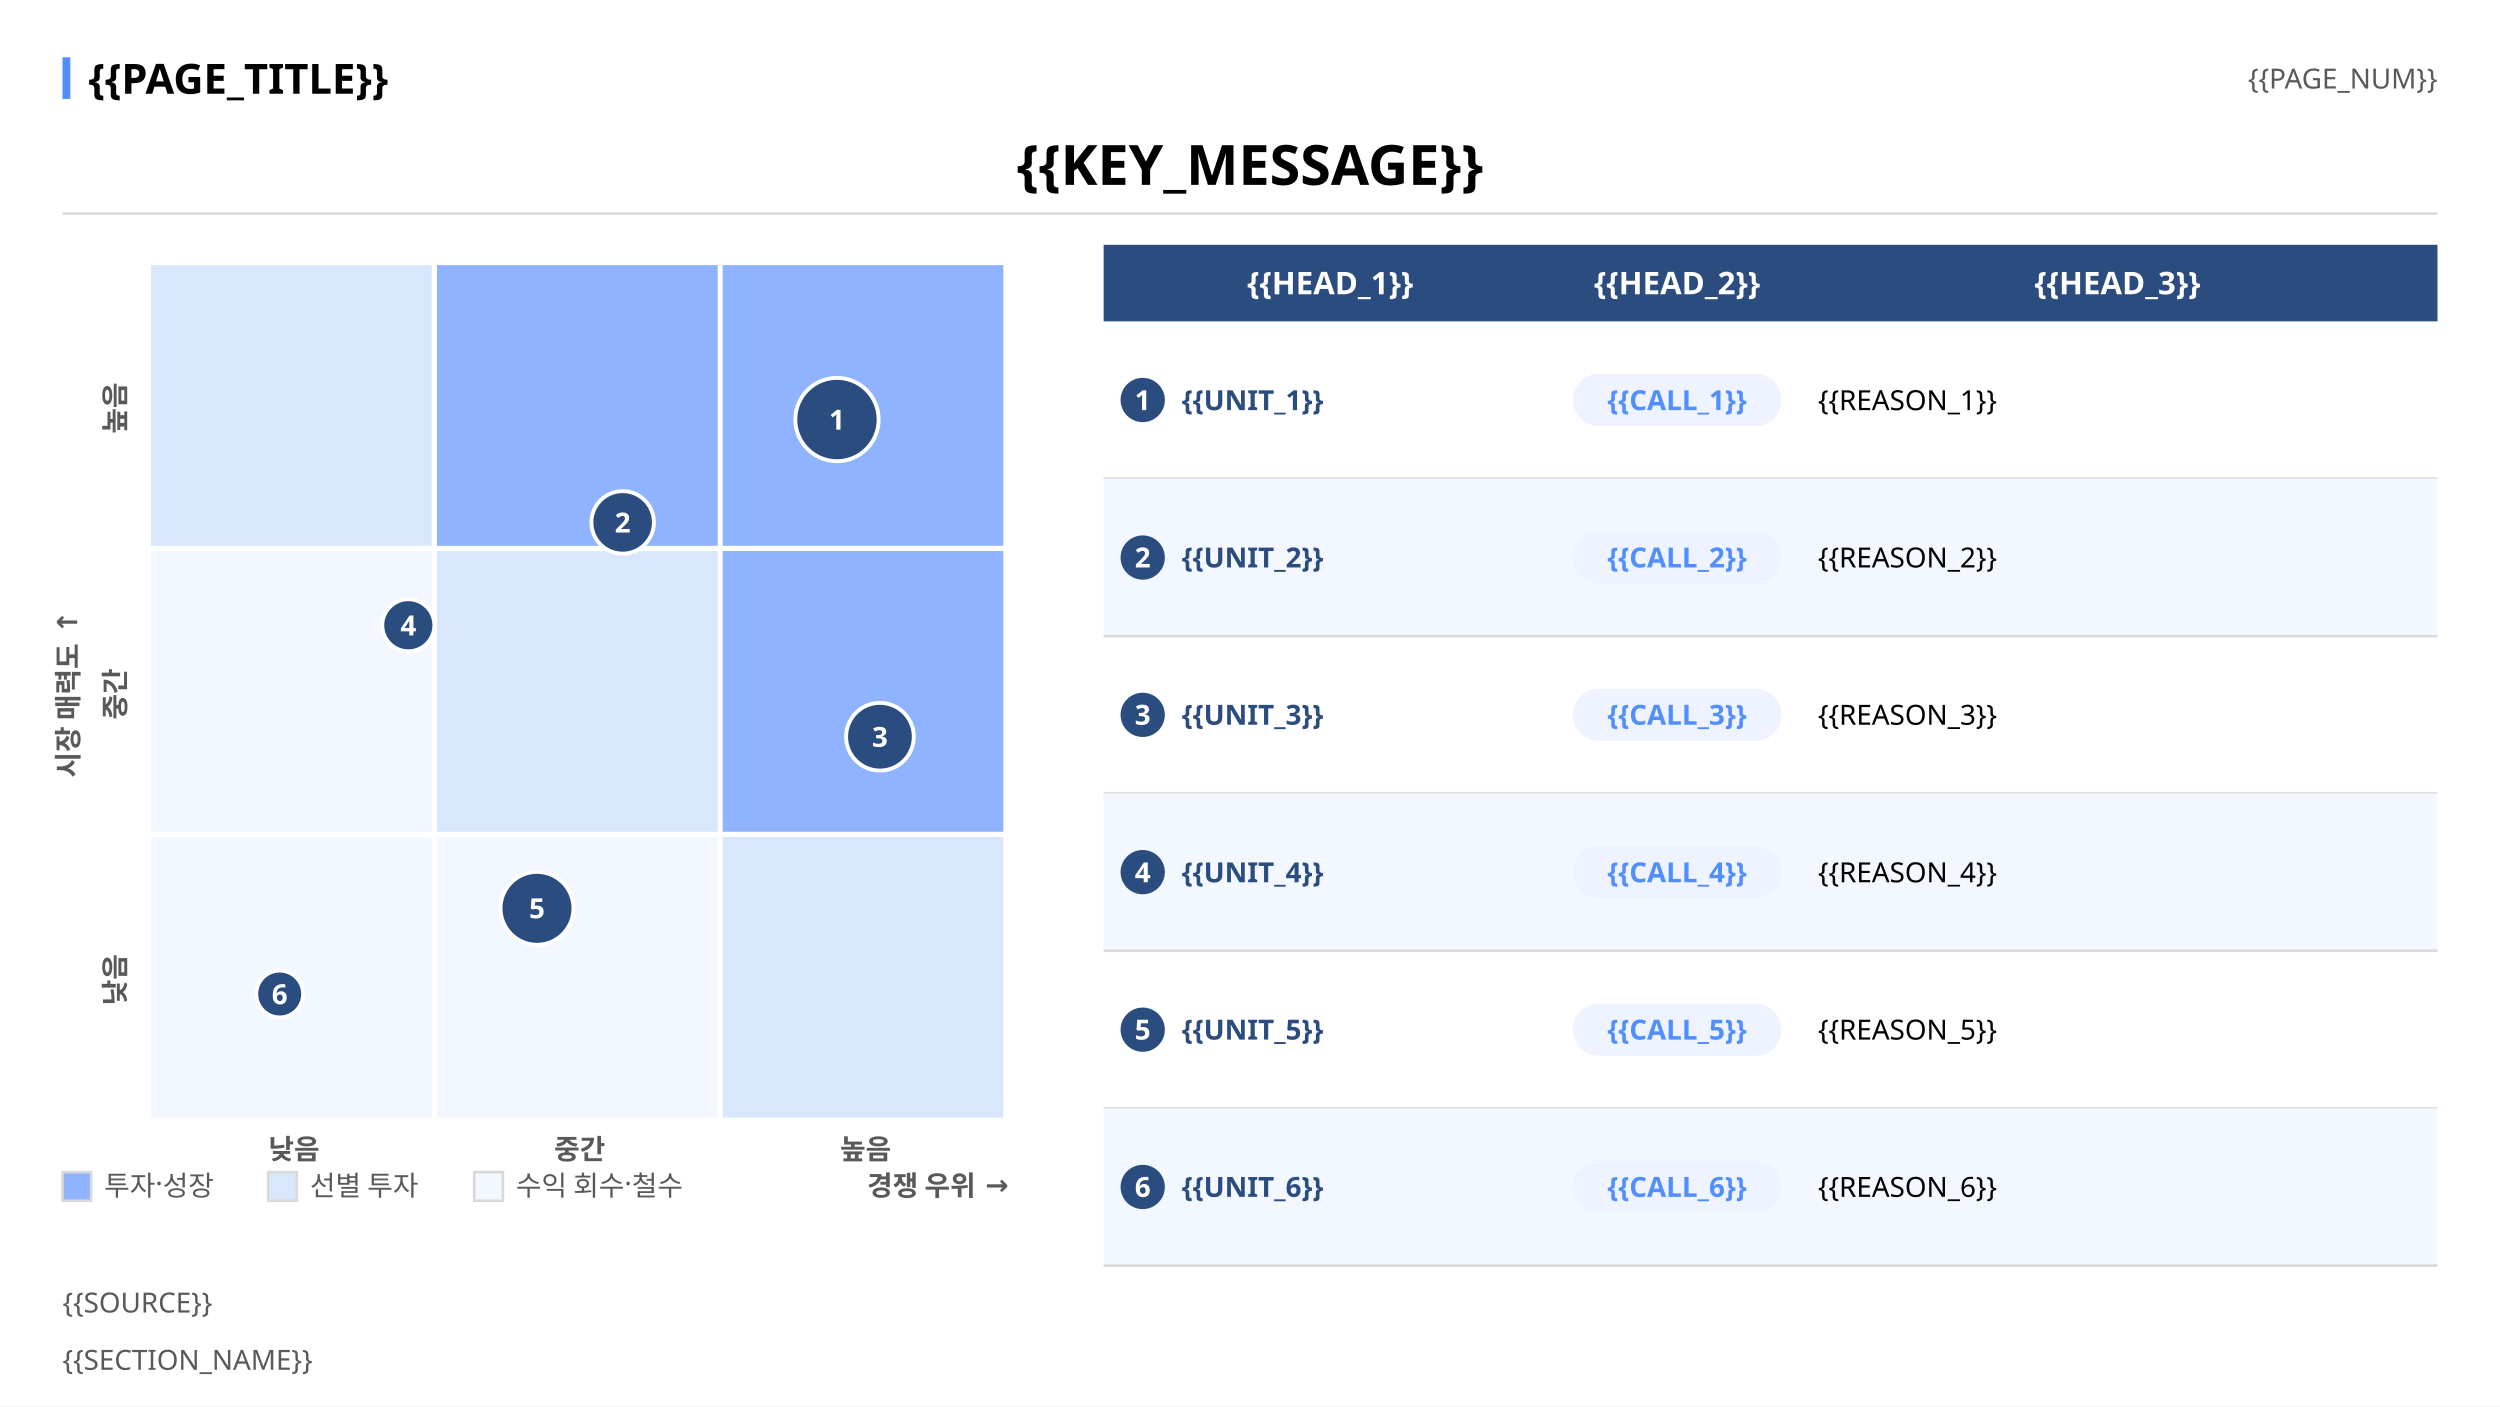
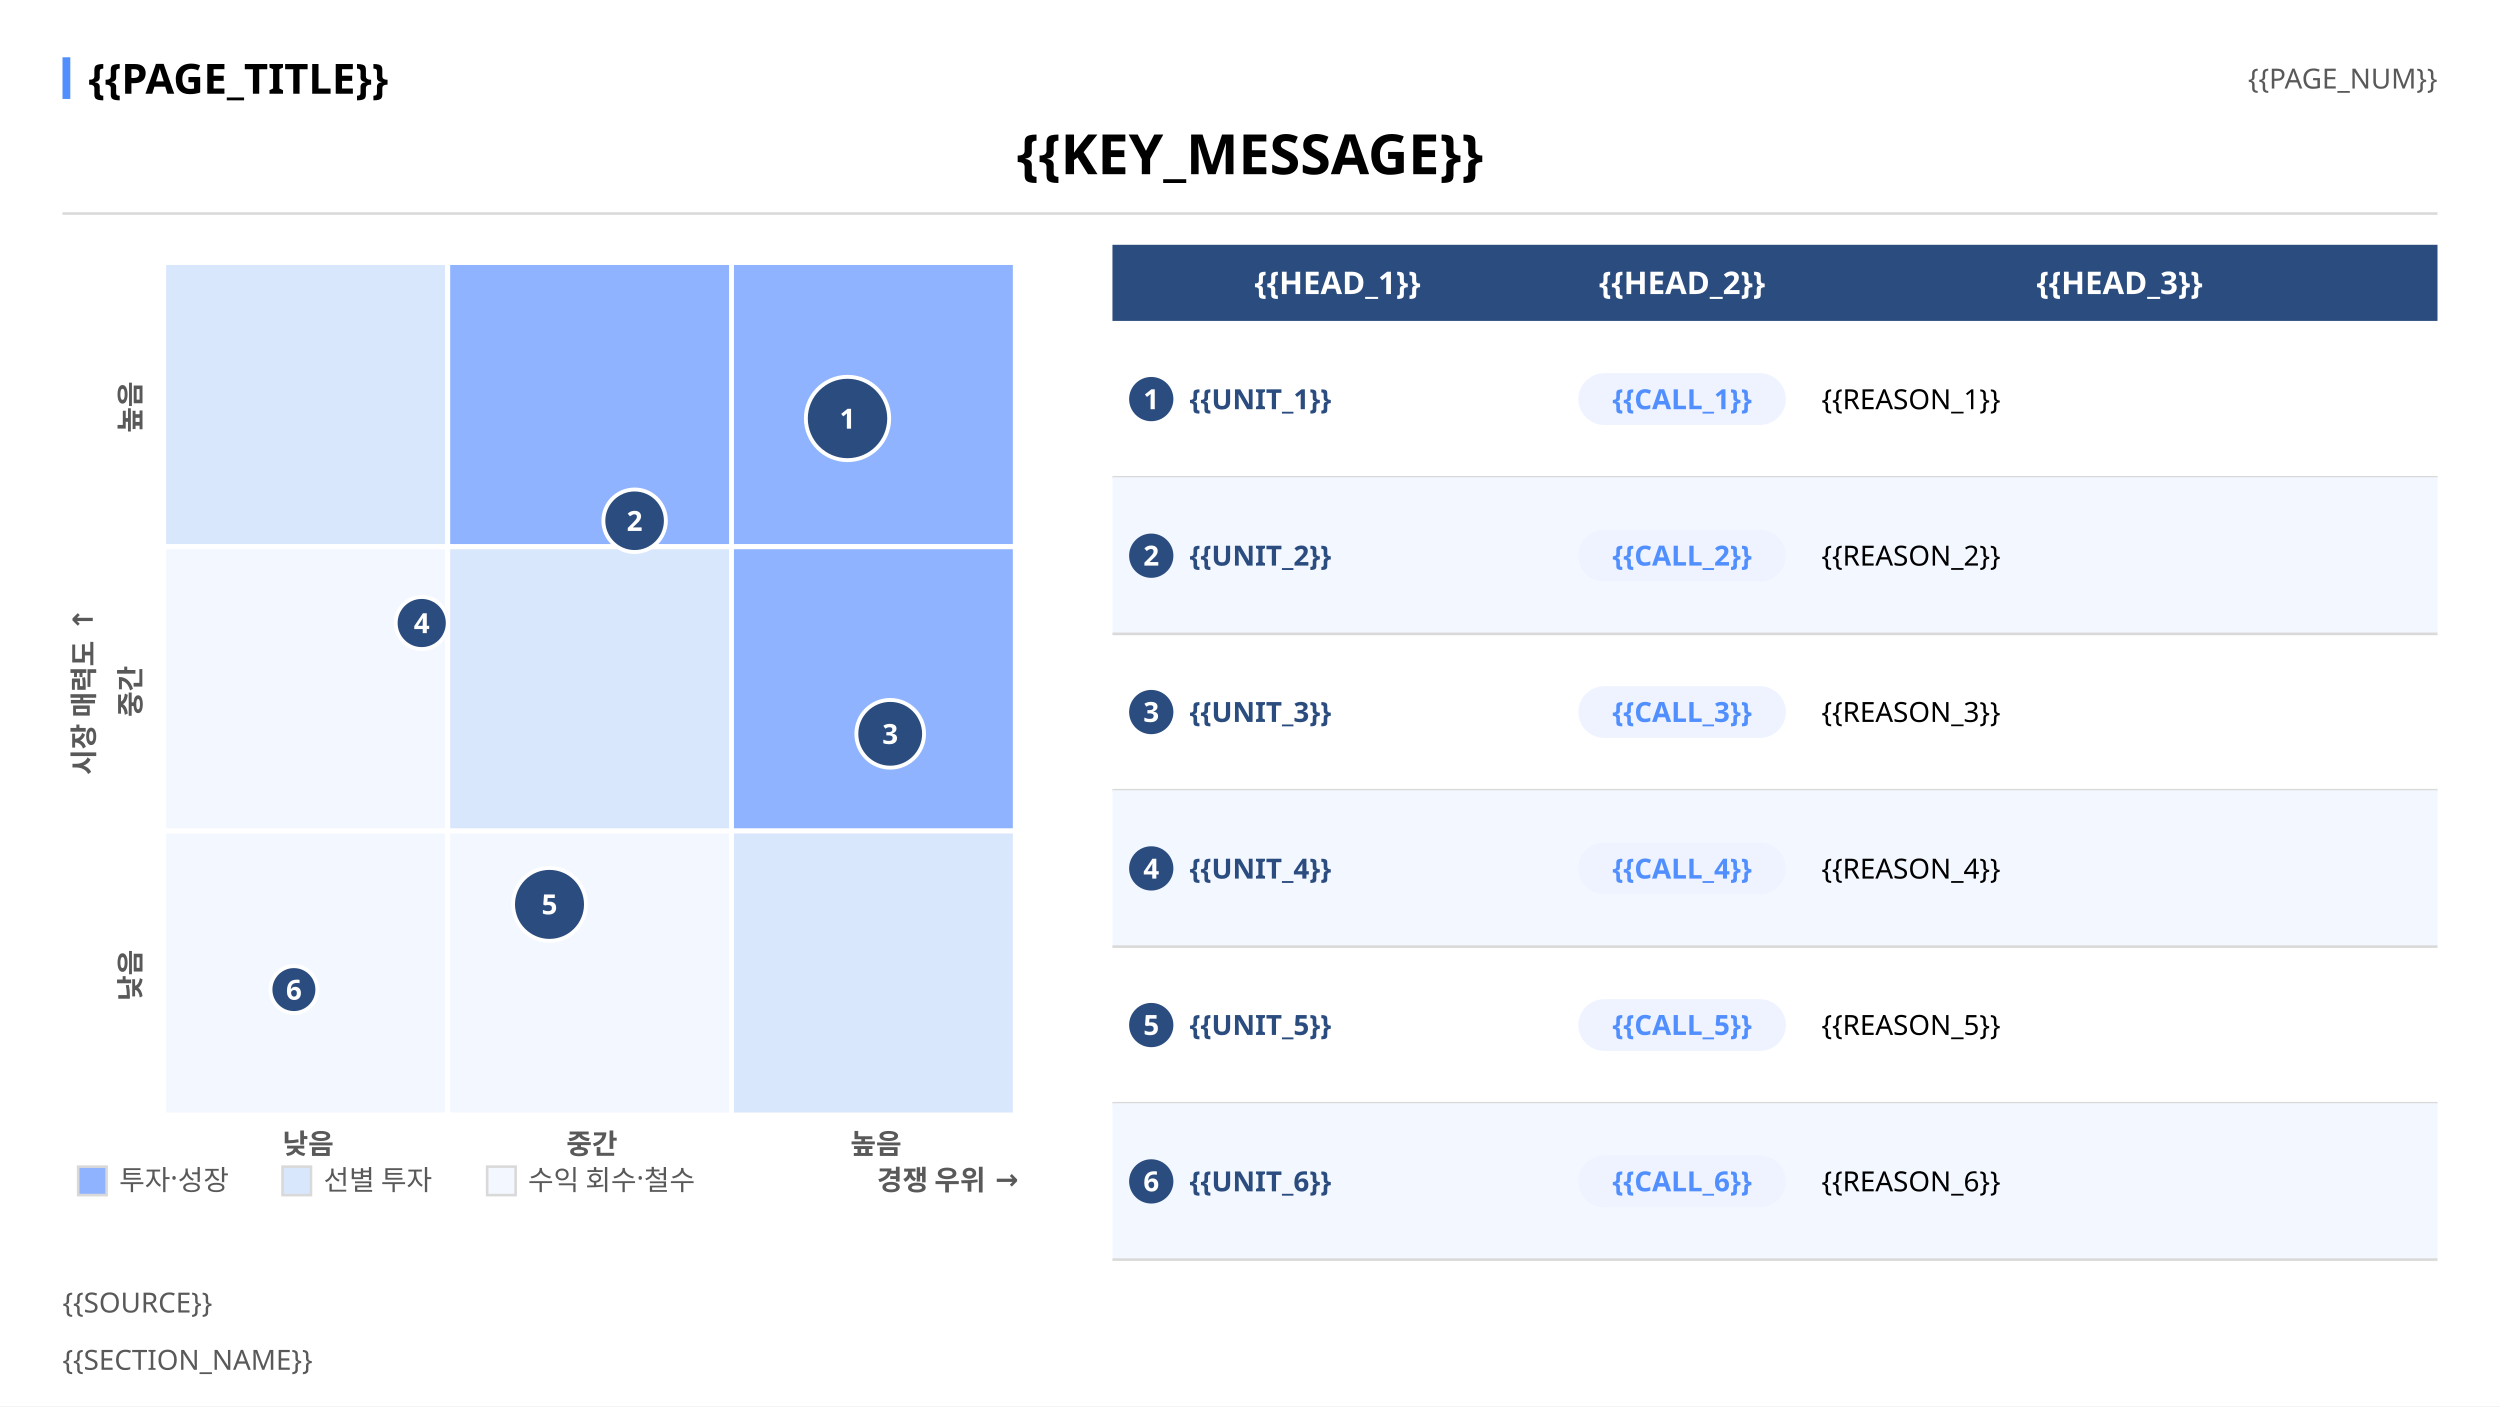
<svg xmlns="http://www.w3.org/2000/svg" viewBox="0 0 960 540" data-pptx-master="innergen-biz-master-16x9" data-pptx-master-name="이너젠 뉴 사업소개 16:9" data-pptx-layout="innergen-biz-nine-box" data-pptx-layout-name="이너젠 뉴 사업소개 포트폴리오 9-box(매력도×경쟁우위)">
  <rect id="master-bg" x="0" y="0" width="960" height="540" fill="#FFFFFF" data-pptx-layer="master" data-pptx-editable="false" />
  <rect id="title-bar" x="24" y="22" width="3" height="16" fill="#518FFF" data-pptx-layer="layout" data-pptx-editable="false" />
  <line id="governing-rule" x1="24" y1="82" x2="936" y2="82" stroke="#D9D9D9" stroke-width="1" data-pptx-layer="layout" data-pptx-editable="false" />
-   <rect id="cell-1-1" x="58" y="101.8" width="107.8" height="107.8" fill="#D9E7FD" data-pptx-layer="layout" data-pptx-editable="false" data-balance-exempt="데이터 위치 표시 영역(점·버블 좌표가 값) — 가운데 정렬 대상 아님" />
-   <rect id="cell-1-2" x="167.8" y="101.8" width="107.8" height="107.8" fill="#8FB3FF" data-pptx-layer="layout" data-pptx-editable="false" data-balance-exempt="데이터 위치 표시 영역(점·버블 좌표가 값) — 가운데 정렬 대상 아님" />
-   <rect id="cell-1-3" x="277.5" y="101.8" width="107.8" height="107.8" fill="#8FB3FF" data-pptx-layer="layout" data-pptx-editable="false" data-balance-exempt="데이터 위치 표시 영역(점·버블 좌표가 값) — 가운데 정렬 대상 아님" />
-   <rect id="cell-2-1" x="58" y="211.6" width="107.8" height="107.8" fill="#F3F7FF" data-pptx-layer="layout" data-pptx-editable="false" data-balance-exempt="데이터 위치 표시 영역(점·버블 좌표가 값) — 가운데 정렬 대상 아님" />
-   <rect id="cell-2-2" x="167.8" y="211.6" width="107.8" height="107.8" fill="#D9E7FD" data-pptx-layer="layout" data-pptx-editable="false" data-balance-exempt="데이터 위치 표시 영역(점·버블 좌표가 값) — 가운데 정렬 대상 아님" />
-   <rect id="cell-2-3" x="277.5" y="211.6" width="107.8" height="107.8" fill="#8FB3FF" data-pptx-layer="layout" data-pptx-editable="false" data-balance-exempt="데이터 위치 표시 영역(점·버블 좌표가 값) — 가운데 정렬 대상 아님" />
-   <rect id="cell-3-1" x="58" y="321.4" width="107.8" height="107.8" fill="#F3F7FF" data-pptx-layer="layout" data-pptx-editable="false" data-balance-exempt="데이터 위치 표시 영역(점·버블 좌표가 값) — 가운데 정렬 대상 아님" />
-   <rect id="cell-3-2" x="167.8" y="321.4" width="107.8" height="107.8" fill="#F3F7FF" data-pptx-layer="layout" data-pptx-editable="false" data-balance-exempt="데이터 위치 표시 영역(점·버블 좌표가 값) — 가운데 정렬 대상 아님" />
-   <rect id="cell-3-3" x="277.5" y="321.4" width="107.8" height="107.8" fill="#D9E7FD" data-pptx-layer="layout" data-pptx-editable="false" data-balance-exempt="데이터 위치 표시 영역(점·버블 좌표가 값) — 가운데 정렬 대상 아님" />
-   <text id="tick-x-1" x="112.9" y="445.1" text-anchor="middle" font-family="&quot;IBM Plex Sans KR&quot;, &quot;Malgun Gothic&quot;, sans-serif" font-size="10.67" font-weight="700" fill="#595959" data-pptx-layer="layout" data-pptx-editable="false">낮음</text>
-   <text id="tick-y-1" transform="rotate(-90 48 376.2)" x="48" y="376.2" text-anchor="middle" font-family="&quot;IBM Plex Sans KR&quot;, &quot;Malgun Gothic&quot;, sans-serif" font-size="10.67" font-weight="700" fill="#595959" data-pptx-layer="layout" data-pptx-editable="false">낮음</text>
-   <text id="tick-x-2" x="222.6" y="445.1" text-anchor="middle" font-family="&quot;IBM Plex Sans KR&quot;, &quot;Malgun Gothic&quot;, sans-serif" font-size="10.67" font-weight="700" fill="#595959" data-pptx-layer="layout" data-pptx-editable="false">중간</text>
-   <text id="tick-y-2" transform="rotate(-90 48 266.5)" x="48" y="266.5" text-anchor="middle" font-family="&quot;IBM Plex Sans KR&quot;, &quot;Malgun Gothic&quot;, sans-serif" font-size="10.67" font-weight="700" fill="#595959" data-pptx-layer="layout" data-pptx-editable="false">중간</text>
-   <text id="tick-x-3" x="332.4" y="445.1" text-anchor="middle" font-family="&quot;IBM Plex Sans KR&quot;, &quot;Malgun Gothic&quot;, sans-serif" font-size="10.67" font-weight="700" fill="#595959" data-pptx-layer="layout" data-pptx-editable="false">높음</text>
-   <text id="tick-y-3" transform="rotate(-90 48 156.7)" x="48" y="156.7" text-anchor="middle" font-family="&quot;IBM Plex Sans KR&quot;, &quot;Malgun Gothic&quot;, sans-serif" font-size="10.67" font-weight="700" fill="#595959" data-pptx-layer="layout" data-pptx-editable="false">높음</text>
-   <text id="x-label" x="387.3" y="459.1" text-anchor="end" font-family="&quot;IBM Plex Sans KR&quot;, &quot;Malgun Gothic&quot;, sans-serif" font-size="10.67" font-weight="700" fill="#595959" data-pptx-layer="layout" data-pptx-editable="false">경쟁 우위 →</text>
-   <text id="y-label" transform="rotate(-90 30 266.5)" x="30" y="266.5" text-anchor="middle" font-family="&quot;IBM Plex Sans KR&quot;, &quot;Malgun Gothic&quot;, sans-serif" font-size="10.67" font-weight="700" fill="#595959" data-pptx-layer="layout" data-pptx-editable="false">시장 매력도 ↑</text>
-   <rect id="zone-1-swatch" x="24" y="450.1" width="11" height="11" fill="#8FB3FF" stroke="#D9D9D9" stroke-width="1" data-pptx-layer="layout" data-pptx-editable="false" />
-   <text id="zone-1-label" x="40" y="459.1" font-family="&quot;IBM Plex Sans KR&quot;, &quot;Malgun Gothic&quot;, sans-serif" font-size="10.67" font-weight="400" fill="#595959" data-pptx-layer="layout" data-pptx-editable="false">투자·성장</text>
-   <rect id="zone-2-swatch" x="103" y="450.1" width="11" height="11" fill="#D9E7FD" stroke="#D9D9D9" stroke-width="1" data-pptx-layer="layout" data-pptx-editable="false" />
-   <text id="zone-2-label" x="119" y="459.1" font-family="&quot;IBM Plex Sans KR&quot;, &quot;Malgun Gothic&quot;, sans-serif" font-size="10.67" font-weight="400" fill="#595959" data-pptx-layer="layout" data-pptx-editable="false">선별 투자</text>
-   <rect id="zone-3-swatch" x="182.1" y="450.1" width="11" height="11" fill="#F3F7FF" stroke="#D9D9D9" stroke-width="1" data-pptx-layer="layout" data-pptx-editable="false" />
-   <text id="zone-3-label" x="198.1" y="459.1" font-family="&quot;IBM Plex Sans KR&quot;, &quot;Malgun Gothic&quot;, sans-serif" font-size="10.67" font-weight="400" fill="#595959" data-pptx-layer="layout" data-pptx-editable="false">수익 회수·철수</text>
-   <rect id="head-bg" x="423.8" y="94" width="512.2" height="29.4" fill="#2B4C7E" data-pptx-layer="layout" data-pptx-editable="false" />
-   <circle id="row-1-badge" cx="438.8" cy="153.6" r="8.5" fill="#2B4C7E" data-pptx-layer="layout" data-pptx-editable="false" />
-   <text id="row-1-badge-no" x="438.8" y="157.5" text-anchor="middle" font-family="&quot;IBM Plex Sans KR&quot;, &quot;Malgun Gothic&quot;, sans-serif" font-size="10.67" font-weight="700" fill="#FFFFFF" data-pptx-layer="layout" data-pptx-editable="false">1</text>
-   <line id="row-1-rule" x1="423.8" y1="183.8" x2="936" y2="183.8" stroke="#D9D9D9" stroke-width="1" data-pptx-layer="layout" data-pptx-editable="false" />
-   <rect id="row-2-zebra" x="423.8" y="183.8" width="512.2" height="60.4" fill="#F3F7FF" data-pptx-layer="layout" data-pptx-editable="false" />
-   <circle id="row-2-badge" cx="438.8" cy="214.1" r="8.5" fill="#2B4C7E" data-pptx-layer="layout" data-pptx-editable="false" />
-   <text id="row-2-badge-no" x="438.8" y="217.9" text-anchor="middle" font-family="&quot;IBM Plex Sans KR&quot;, &quot;Malgun Gothic&quot;, sans-serif" font-size="10.67" font-weight="700" fill="#FFFFFF" data-pptx-layer="layout" data-pptx-editable="false">2</text>
-   <line id="row-2-rule" x1="423.8" y1="244.3" x2="936" y2="244.3" stroke="#D9D9D9" stroke-width="1" data-pptx-layer="layout" data-pptx-editable="false" />
-   <circle id="row-3-badge" cx="438.8" cy="274.5" r="8.5" fill="#2B4C7E" data-pptx-layer="layout" data-pptx-editable="false" />
-   <text id="row-3-badge-no" x="438.8" y="278.3" text-anchor="middle" font-family="&quot;IBM Plex Sans KR&quot;, &quot;Malgun Gothic&quot;, sans-serif" font-size="10.67" font-weight="700" fill="#FFFFFF" data-pptx-layer="layout" data-pptx-editable="false">3</text>
-   <line id="row-3-rule" x1="423.8" y1="304.7" x2="936" y2="304.7" stroke="#D9D9D9" stroke-width="1" data-pptx-layer="layout" data-pptx-editable="false" />
-   <rect id="row-4-zebra" x="423.8" y="304.7" width="512.2" height="60.4" fill="#F3F7FF" data-pptx-layer="layout" data-pptx-editable="false" />
-   <circle id="row-4-badge" cx="438.8" cy="334.9" r="8.5" fill="#2B4C7E" data-pptx-layer="layout" data-pptx-editable="false" />
-   <text id="row-4-badge-no" x="438.8" y="338.8" text-anchor="middle" font-family="&quot;IBM Plex Sans KR&quot;, &quot;Malgun Gothic&quot;, sans-serif" font-size="10.67" font-weight="700" fill="#FFFFFF" data-pptx-layer="layout" data-pptx-editable="false">4</text>
-   <line id="row-4-rule" x1="423.8" y1="365.1" x2="936" y2="365.1" stroke="#D9D9D9" stroke-width="1" data-pptx-layer="layout" data-pptx-editable="false" />
-   <circle id="row-5-badge" cx="438.8" cy="395.4" r="8.5" fill="#2B4C7E" data-pptx-layer="layout" data-pptx-editable="false" />
-   <text id="row-5-badge-no" x="438.8" y="399.2" text-anchor="middle" font-family="&quot;IBM Plex Sans KR&quot;, &quot;Malgun Gothic&quot;, sans-serif" font-size="10.67" font-weight="700" fill="#FFFFFF" data-pptx-layer="layout" data-pptx-editable="false">5</text>
-   <line id="row-5-rule" x1="423.8" y1="425.6" x2="936" y2="425.6" stroke="#D9D9D9" stroke-width="1" data-pptx-layer="layout" data-pptx-editable="false" />
-   <rect id="row-6-zebra" x="423.8" y="425.6" width="512.2" height="60.4" fill="#F3F7FF" data-pptx-layer="layout" data-pptx-editable="false" />
-   <circle id="row-6-badge" cx="438.8" cy="455.8" r="8.5" fill="#2B4C7E" data-pptx-layer="layout" data-pptx-editable="false" />
-   <text id="row-6-badge-no" x="438.8" y="459.6" text-anchor="middle" font-family="&quot;IBM Plex Sans KR&quot;, &quot;Malgun Gothic&quot;, sans-serif" font-size="10.67" font-weight="700" fill="#FFFFFF" data-pptx-layer="layout" data-pptx-editable="false">6</text>
-   <line id="row-6-rule" x1="423.8" y1="486" x2="936" y2="486" stroke="#D9D9D9" stroke-width="1" data-pptx-layer="layout" data-pptx-editable="false" />
-   <circle id="bubble-1" cx="321.4" cy="161.1" r="16" fill="#2B4C7E" stroke="#FFFFFF" stroke-width="1.5" />
-   <text id="bubble-1-no" x="321.4" y="165" text-anchor="middle" font-family="&quot;IBM Plex Sans KR&quot;, &quot;Malgun Gothic&quot;, sans-serif" font-size="10.67" font-weight="700" fill="#FFFFFF">1</text>
-   <circle id="bubble-2" cx="239.1" cy="200.6" r="12" fill="#2B4C7E" stroke="#FFFFFF" stroke-width="1.5" />
-   <text id="bubble-2-no" x="239.1" y="204.5" text-anchor="middle" font-family="&quot;IBM Plex Sans KR&quot;, &quot;Malgun Gothic&quot;, sans-serif" font-size="10.67" font-weight="700" fill="#FFFFFF">2</text>
-   <circle id="bubble-3" cx="337.9" cy="282.9" r="13" fill="#2B4C7E" stroke="#FFFFFF" stroke-width="1.5" />
-   <text id="bubble-3-no" x="337.9" y="286.8" text-anchor="middle" font-family="&quot;IBM Plex Sans KR&quot;, &quot;Malgun Gothic&quot;, sans-serif" font-size="10.67" font-weight="700" fill="#FFFFFF">3</text>
-   <circle id="bubble-4" cx="156.8" cy="240.1" r="10" fill="#2B4C7E" stroke="#FFFFFF" stroke-width="1.5" />
-   <text id="bubble-4-no" x="156.8" y="244" text-anchor="middle" font-family="&quot;IBM Plex Sans KR&quot;, &quot;Malgun Gothic&quot;, sans-serif" font-size="10.67" font-weight="700" fill="#FFFFFF">4</text>
-   <circle id="bubble-5" cx="206.2" cy="348.8" r="14" fill="#2B4C7E" stroke="#FFFFFF" stroke-width="1.5" />
-   <text id="bubble-5-no" x="206.2" y="352.6" text-anchor="middle" font-family="&quot;IBM Plex Sans KR&quot;, &quot;Malgun Gothic&quot;, sans-serif" font-size="10.67" font-weight="700" fill="#FFFFFF">5</text>
-   <circle id="bubble-6" cx="107.4" cy="381.7" r="9" fill="#2B4C7E" stroke="#FFFFFF" stroke-width="1.5" />
-   <text id="bubble-6-no" x="107.4" y="385.6" text-anchor="middle" font-family="&quot;IBM Plex Sans KR&quot;, &quot;Malgun Gothic&quot;, sans-serif" font-size="10.67" font-weight="700" fill="#FFFFFF">6</text>
-   <rect id="call-1-pill" x="603.9" y="143.6" width="80.2" height="20" rx="10" ry="10" fill="#EEF3FF" />
-   <rect id="call-2-pill" x="603.9" y="204.1" width="80.2" height="20" rx="10" ry="10" fill="#EEF3FF" />
-   <rect id="call-3-pill" x="603.9" y="264.5" width="80.2" height="20" rx="10" ry="10" fill="#EEF3FF" />
-   <rect id="call-4-pill" x="603.9" y="324.9" width="80.2" height="20" rx="10" ry="10" fill="#EEF3FF" />
-   <rect id="call-5-pill" x="603.9" y="385.4" width="80.2" height="20" rx="10" ry="10" fill="#EEF3FF" />
-   <rect id="call-6-pill" x="603.9" y="445.8" width="80.2" height="20" rx="10" ry="10" fill="#EEF3FF" />
+   <rect id="cell-1-1" x="63.79" y="101.75" width="107.09" height="107.16" fill="#D9E7FD" data-pptx-layer="layout" data-pptx-editable="false" data-balance-exempt="데이터 위치 표시 영역(점·버블 좌표가 값) — 가운데 정렬 대상 아님" />
+   <rect id="cell-1-2" x="172.87" y="101.75" width="107.09" height="107.16" fill="#8FB3FF" data-pptx-layer="layout" data-pptx-editable="false" data-balance-exempt="데이터 위치 표시 영역(점·버블 좌표가 값) — 가운데 정렬 대상 아님" />
+   <rect id="cell-1-3" x="281.84" y="101.75" width="107.09" height="107.16" fill="#8FB3FF" data-pptx-layer="layout" data-pptx-editable="false" data-balance-exempt="데이터 위치 표시 영역(점·버블 좌표가 값) — 가운데 정렬 대상 아님" />
+   <rect id="cell-2-1" x="63.79" y="210.9" width="107.09" height="107.16" fill="#F3F7FF" data-pptx-layer="layout" data-pptx-editable="false" data-balance-exempt="데이터 위치 표시 영역(점·버블 좌표가 값) — 가운데 정렬 대상 아님" />
+   <rect id="cell-2-2" x="172.87" y="210.9" width="107.09" height="107.16" fill="#D9E7FD" data-pptx-layer="layout" data-pptx-editable="false" data-balance-exempt="데이터 위치 표시 영역(점·버블 좌표가 값) — 가운데 정렬 대상 아님" />
+   <rect id="cell-2-3" x="281.84" y="210.9" width="107.09" height="107.16" fill="#8FB3FF" data-pptx-layer="layout" data-pptx-editable="false" data-balance-exempt="데이터 위치 표시 영역(점·버블 좌표가 값) — 가운데 정렬 대상 아님" />
+   <rect id="cell-3-1" x="63.79" y="320.05" width="107.09" height="107.16" fill="#F3F7FF" data-pptx-layer="layout" data-pptx-editable="false" data-balance-exempt="데이터 위치 표시 영역(점·버블 좌표가 값) — 가운데 정렬 대상 아님" />
+   <rect id="cell-3-2" x="172.87" y="320.05" width="107.09" height="107.16" fill="#F3F7FF" data-pptx-layer="layout" data-pptx-editable="false" data-balance-exempt="데이터 위치 표시 영역(점·버블 좌표가 값) — 가운데 정렬 대상 아님" />
+   <rect id="cell-3-3" x="281.84" y="320.05" width="107.09" height="107.16" fill="#D9E7FD" data-pptx-layer="layout" data-pptx-editable="false" data-balance-exempt="데이터 위치 표시 영역(점·버블 좌표가 값) — 가운데 정렬 대상 아님" />
+   <text id="tick-x-1" x="118.33" y="443.04" text-anchor="middle" font-family="&quot;IBM Plex Sans KR&quot;, &quot;Malgun Gothic&quot;, sans-serif" font-size="10.67" font-weight="700" fill="#595959" data-pptx-layer="layout" data-pptx-editable="false">낮음</text>
+   <text id="tick-y-1" transform="rotate(-90 53.88 374.53)" x="53.88" y="374.53" text-anchor="middle" font-family="&quot;IBM Plex Sans KR&quot;, &quot;Malgun Gothic&quot;, sans-serif" font-size="10.67" font-weight="700" fill="#595959" data-pptx-layer="layout" data-pptx-editable="false">낮음</text>
+   <text id="tick-x-2" x="227.3" y="443.04" text-anchor="middle" font-family="&quot;IBM Plex Sans KR&quot;, &quot;Malgun Gothic&quot;, sans-serif" font-size="10.67" font-weight="700" fill="#595959" data-pptx-layer="layout" data-pptx-editable="false">중간</text>
+   <text id="tick-y-2" transform="rotate(-90 53.88 265.48)" x="53.88" y="265.48" text-anchor="middle" font-family="&quot;IBM Plex Sans KR&quot;, &quot;Malgun Gothic&quot;, sans-serif" font-size="10.67" font-weight="700" fill="#595959" data-pptx-layer="layout" data-pptx-editable="false">중간</text>
+   <text id="tick-x-3" x="336.38" y="443.04" text-anchor="middle" font-family="&quot;IBM Plex Sans KR&quot;, &quot;Malgun Gothic&quot;, sans-serif" font-size="10.67" font-weight="700" fill="#595959" data-pptx-layer="layout" data-pptx-editable="false">높음</text>
+   <text id="tick-y-3" transform="rotate(-90 53.88 156.33)" x="53.88" y="156.33" text-anchor="middle" font-family="&quot;IBM Plex Sans KR&quot;, &quot;Malgun Gothic&quot;, sans-serif" font-size="10.67" font-weight="700" fill="#595959" data-pptx-layer="layout" data-pptx-editable="false">높음</text>
+   <text id="x-label" x="391.09" y="456.96" text-anchor="end" font-family="&quot;IBM Plex Sans KR&quot;, &quot;Malgun Gothic&quot;, sans-serif" font-size="10.67" font-weight="700" fill="#595959" data-pptx-layer="layout" data-pptx-editable="false">경쟁 우위 →</text>
+   <text id="y-label" transform="rotate(-90 36 265.48)" x="36" y="265.48" text-anchor="middle" font-family="&quot;IBM Plex Sans KR&quot;, &quot;Malgun Gothic&quot;, sans-serif" font-size="10.67" font-weight="700" fill="#595959" data-pptx-layer="layout" data-pptx-editable="false">시장 매력도 ↑</text>
+   <rect id="zone-1-swatch" x="30.01" y="447.99" width="10.93" height="10.93" fill="#8FB3FF" stroke="#D9D9D9" stroke-width="1" data-pptx-layer="layout" data-pptx-editable="false" />
+   <text id="zone-1-label" x="45.77" y="456.96" font-family="&quot;IBM Plex Sans KR&quot;, &quot;Malgun Gothic&quot;, sans-serif" font-size="10.67" font-weight="400" fill="#595959" data-pptx-layer="layout" data-pptx-editable="false">투자·성장</text>
+   <rect id="zone-2-swatch" x="108.49" y="447.99" width="10.93" height="10.93" fill="#D9E7FD" stroke="#D9D9D9" stroke-width="1" data-pptx-layer="layout" data-pptx-editable="false" />
+   <text id="zone-2-label" x="124.25" y="456.96" font-family="&quot;IBM Plex Sans KR&quot;, &quot;Malgun Gothic&quot;, sans-serif" font-size="10.67" font-weight="400" fill="#595959" data-pptx-layer="layout" data-pptx-editable="false">선별 투자</text>
+   <rect id="zone-3-swatch" x="187.07" y="447.99" width="10.93" height="10.93" fill="#F3F7FF" stroke="#D9D9D9" stroke-width="1" data-pptx-layer="layout" data-pptx-editable="false" />
+   <text id="zone-3-label" x="202.76" y="456.96" font-family="&quot;IBM Plex Sans KR&quot;, &quot;Malgun Gothic&quot;, sans-serif" font-size="10.67" font-weight="400" fill="#595959" data-pptx-layer="layout" data-pptx-editable="false">수익 회수·철수</text>
+   <rect id="head-bg" x="427.18" y="94" width="508.82" height="29.23" fill="#2B4C7E" data-pptx-layer="layout" data-pptx-editable="false" />
+   <circle id="row-1-badge" cx="442.08" cy="153.25" r="8.5" fill="#2B4C7E" data-pptx-layer="layout" data-pptx-editable="false" />
+   <text id="row-1-badge-no" x="442.08" y="157.14" text-anchor="middle" font-family="&quot;IBM Plex Sans KR&quot;, &quot;Malgun Gothic&quot;, sans-serif" font-size="10.67" font-weight="700" fill="#FFFFFF" data-pptx-layer="layout" data-pptx-editable="false">1</text>
+   <line id="row-1-rule" x1="427.18" y1="183.27" x2="936" y2="183.27" stroke="#D9D9D9" stroke-width="1" data-pptx-layer="layout" data-pptx-editable="false" />
+   <rect id="row-2-zebra" x="427.18" y="183.27" width="508.82" height="60.04" fill="#F3F7FF" data-pptx-layer="layout" data-pptx-editable="false" />
+   <circle id="row-2-badge" cx="442.08" cy="213.39" r="8.5" fill="#2B4C7E" data-pptx-layer="layout" data-pptx-editable="false" />
+   <text id="row-2-badge-no" x="442.08" y="217.19" text-anchor="middle" font-family="&quot;IBM Plex Sans KR&quot;, &quot;Malgun Gothic&quot;, sans-serif" font-size="10.67" font-weight="700" fill="#FFFFFF" data-pptx-layer="layout" data-pptx-editable="false">2</text>
+   <line id="row-2-rule" x1="427.18" y1="243.41" x2="936" y2="243.41" stroke="#D9D9D9" stroke-width="1" data-pptx-layer="layout" data-pptx-editable="false" />
+   <circle id="row-3-badge" cx="442.08" cy="273.43" r="8.5" fill="#2B4C7E" data-pptx-layer="layout" data-pptx-editable="false" />
+   <text id="row-3-badge-no" x="442.08" y="277.23" text-anchor="middle" font-family="&quot;IBM Plex Sans KR&quot;, &quot;Malgun Gothic&quot;, sans-serif" font-size="10.67" font-weight="700" fill="#FFFFFF" data-pptx-layer="layout" data-pptx-editable="false">3</text>
+   <line id="row-3-rule" x1="427.18" y1="303.45" x2="936" y2="303.45" stroke="#D9D9D9" stroke-width="1" data-pptx-layer="layout" data-pptx-editable="false" />
+   <rect id="row-4-zebra" x="427.18" y="303.45" width="508.82" height="60.04" fill="#F3F7FF" data-pptx-layer="layout" data-pptx-editable="false" />
+   <circle id="row-4-badge" cx="442.08" cy="333.47" r="8.5" fill="#2B4C7E" data-pptx-layer="layout" data-pptx-editable="false" />
+   <text id="row-4-badge-no" x="442.08" y="337.37" text-anchor="middle" font-family="&quot;IBM Plex Sans KR&quot;, &quot;Malgun Gothic&quot;, sans-serif" font-size="10.67" font-weight="700" fill="#FFFFFF" data-pptx-layer="layout" data-pptx-editable="false">4</text>
+   <line id="row-4-rule" x1="427.18" y1="363.5" x2="936" y2="363.5" stroke="#D9D9D9" stroke-width="1" data-pptx-layer="layout" data-pptx-editable="false" />
+   <circle id="row-5-badge" cx="442.08" cy="393.62" r="8.5" fill="#2B4C7E" data-pptx-layer="layout" data-pptx-editable="false" />
+   <text id="row-5-badge-no" x="442.08" y="397.41" text-anchor="middle" font-family="&quot;IBM Plex Sans KR&quot;, &quot;Malgun Gothic&quot;, sans-serif" font-size="10.67" font-weight="700" fill="#FFFFFF" data-pptx-layer="layout" data-pptx-editable="false">5</text>
+   <line id="row-5-rule" x1="427.18" y1="423.64" x2="936" y2="423.64" stroke="#D9D9D9" stroke-width="1" data-pptx-layer="layout" data-pptx-editable="false" />
+   <rect id="row-6-zebra" x="427.18" y="423.64" width="508.82" height="60.04" fill="#F3F7FF" data-pptx-layer="layout" data-pptx-editable="false" />
+   <circle id="row-6-badge" cx="442.08" cy="453.66" r="8.5" fill="#2B4C7E" data-pptx-layer="layout" data-pptx-editable="false" />
+   <text id="row-6-badge-no" x="442.08" y="457.46" text-anchor="middle" font-family="&quot;IBM Plex Sans KR&quot;, &quot;Malgun Gothic&quot;, sans-serif" font-size="10.67" font-weight="700" fill="#FFFFFF" data-pptx-layer="layout" data-pptx-editable="false">6</text>
+   <line id="row-6-rule" x1="427.18" y1="483.68" x2="936" y2="483.68" stroke="#D9D9D9" stroke-width="1" data-pptx-layer="layout" data-pptx-editable="false" />
+   <circle id="bubble-1" cx="325.45" cy="160.7" r="16" fill="#2B4C7E" stroke="#FFFFFF" stroke-width="1.5" />
+   <text id="bubble-1-no" x="325.45" y="164.6" text-anchor="middle" font-family="&quot;IBM Plex Sans KR&quot;, &quot;Malgun Gothic&quot;, sans-serif" font-size="10.67" font-weight="700" fill="#FFFFFF">1</text>
+   <circle id="bubble-2" cx="243.69" cy="199.97" r="12" fill="#2B4C7E" stroke="#FFFFFF" stroke-width="1.5" />
+   <text id="bubble-2-no" x="243.69" y="203.87" text-anchor="middle" font-family="&quot;IBM Plex Sans KR&quot;, &quot;Malgun Gothic&quot;, sans-serif" font-size="10.67" font-weight="700" fill="#FFFFFF">2</text>
+   <circle id="bubble-3" cx="341.84" cy="281.78" r="13" fill="#2B4C7E" stroke="#FFFFFF" stroke-width="1.5" />
+   <text id="bubble-3-no" x="341.84" y="285.68" text-anchor="middle" font-family="&quot;IBM Plex Sans KR&quot;, &quot;Malgun Gothic&quot;, sans-serif" font-size="10.67" font-weight="700" fill="#FFFFFF">3</text>
+   <circle id="bubble-4" cx="161.94" cy="239.24" r="10" fill="#2B4C7E" stroke="#FFFFFF" stroke-width="1.5" />
+   <text id="bubble-4-no" x="161.94" y="243.13" text-anchor="middle" font-family="&quot;IBM Plex Sans KR&quot;, &quot;Malgun Gothic&quot;, sans-serif" font-size="10.67" font-weight="700" fill="#FFFFFF">4</text>
+   <circle id="bubble-5" cx="211.01" cy="347.29" r="14" fill="#2B4C7E" stroke="#FFFFFF" stroke-width="1.5" />
+   <text id="bubble-5-no" x="211.01" y="351.09" text-anchor="middle" font-family="&quot;IBM Plex Sans KR&quot;, &quot;Malgun Gothic&quot;, sans-serif" font-size="10.67" font-weight="700" fill="#FFFFFF">5</text>
+   <circle id="bubble-6" cx="112.86" cy="380" r="9" fill="#2B4C7E" stroke="#FFFFFF" stroke-width="1.5" />
+   <text id="bubble-6-no" x="112.86" y="383.89" text-anchor="middle" font-family="&quot;IBM Plex Sans KR&quot;, &quot;Malgun Gothic&quot;, sans-serif" font-size="10.67" font-weight="700" fill="#FFFFFF">6</text>
+   <rect id="call-1-pill" x="606.09" y="143.31" width="79.67" height="19.88" rx="10" ry="10" fill="#EEF3FF" />
+   <rect id="call-2-pill" x="606.09" y="203.45" width="79.67" height="19.88" rx="10" ry="10" fill="#EEF3FF" />
+   <rect id="call-3-pill" x="606.09" y="263.49" width="79.67" height="19.88" rx="10" ry="10" fill="#EEF3FF" />
+   <rect id="call-4-pill" x="606.09" y="323.53" width="79.67" height="19.88" rx="10" ry="10" fill="#EEF3FF" />
+   <rect id="call-5-pill" x="606.09" y="383.68" width="79.67" height="19.88" rx="10" ry="10" fill="#EEF3FF" />
+   <rect id="call-6-pill" x="606.09" y="443.72" width="79.67" height="19.88" rx="10" ry="10" fill="#EEF3FF" />
  <g id="content-title" data-pptx-placeholder="title" data-pptx-placeholder-bounds="34 20 760 22">
    <text id="content-title-carrier" data-pptx-placeholder-carrier="true" x="34" y="36" font-family="&quot;IBM Plex Sans KR&quot;, &quot;Malgun Gothic&quot;, sans-serif" font-size="16" font-weight="700" fill="#000000">{{PAGE_TITLE}}</text>
  </g>
-   <g id="key-message" data-pptx-placeholder="body" data-pptx-placeholder-idx="90" data-pptx-placeholder-bounds="24 50 912 28">
-     <text id="key-message-carrier" data-pptx-placeholder-carrier="true" x="480" text-anchor="middle" data-governing-emphasis-color="#A4C700" y="71" font-family="&quot;IBM Plex Sans KR&quot;, &quot;Malgun Gothic&quot;, sans-serif" font-size="21.33" font-weight="700" fill="#000000">{{KEY_MESSAGE}}</text>
+   <g id="key-message" data-pptx-placeholder="body" data-pptx-placeholder-idx="90" data-pptx-placeholder-bounds="24 46.3 912 28">
+     <text id="key-message-carrier" data-pptx-placeholder-carrier="true" x="480" text-anchor="middle" data-governing-emphasis-color="#A4C700" y="66.9" font-family="&quot;IBM Plex Sans KR&quot;, &quot;Malgun Gothic&quot;, sans-serif" font-size="21.33" font-weight="700" fill="#000000">{{KEY_MESSAGE}}</text>
  </g>
-   <g id="head-1" data-pptx-placeholder="body" data-pptx-placeholder-idx="1" data-pptx-placeholder-bounds="423.8 94 174.2 29.4">
-     <text id="head-1-carrier" data-pptx-placeholder-carrier="true" x="510.8" y="113" text-anchor="middle" font-family="&quot;IBM Plex Sans KR&quot;, &quot;Malgun Gothic&quot;, sans-serif" font-size="12" font-weight="700" fill="#FFFFFF">{{HEAD_1}}</text>
+   <g id="head-1" data-pptx-placeholder="body" data-pptx-placeholder-idx="1" data-pptx-placeholder-bounds="427.18 94 173.05 29.23">
+     <text id="head-1-carrier" data-pptx-placeholder-carrier="true" x="513.61" y="112.91" text-anchor="middle" font-family="&quot;IBM Plex Sans KR&quot;, &quot;Malgun Gothic&quot;, sans-serif" font-size="12" font-weight="700" fill="#FFFFFF">{{HEAD_1}}</text>
  </g>
-   <g id="head-2" data-pptx-placeholder="body" data-pptx-placeholder-idx="2" data-pptx-placeholder-bounds="597.9 94 92.2 29.4">
-     <text id="head-2-carrier" data-pptx-placeholder-carrier="true" x="644" y="113" text-anchor="middle" font-family="&quot;IBM Plex Sans KR&quot;, &quot;Malgun Gothic&quot;, sans-serif" font-size="12" font-weight="700" fill="#FFFFFF">{{HEAD_2}}</text>
+   <g id="head-2" data-pptx-placeholder="body" data-pptx-placeholder-idx="2" data-pptx-placeholder-bounds="600.13 94 91.59 29.23">
+     <text id="head-2-carrier" data-pptx-placeholder-carrier="true" x="645.93" y="112.91" text-anchor="middle" font-family="&quot;IBM Plex Sans KR&quot;, &quot;Malgun Gothic&quot;, sans-serif" font-size="12" font-weight="700" fill="#FFFFFF">{{HEAD_2}}</text>
  </g>
-   <g id="head-3" data-pptx-placeholder="body" data-pptx-placeholder-idx="3" data-pptx-placeholder-bounds="690.1 94 245.9 29.4">
-     <text id="head-3-carrier" data-pptx-placeholder-carrier="true" x="813.1" y="113" text-anchor="middle" font-family="&quot;IBM Plex Sans KR&quot;, &quot;Malgun Gothic&quot;, sans-serif" font-size="12" font-weight="700" fill="#FFFFFF">{{HEAD_3}}</text>
+   <g id="head-3" data-pptx-placeholder="body" data-pptx-placeholder-idx="3" data-pptx-placeholder-bounds="691.72 94 244.28 29.23">
+     <text id="head-3-carrier" data-pptx-placeholder-carrier="true" x="813.91" y="112.91" text-anchor="middle" font-family="&quot;IBM Plex Sans KR&quot;, &quot;Malgun Gothic&quot;, sans-serif" font-size="12" font-weight="700" fill="#FFFFFF">{{HEAD_3}}</text>
  </g>
-   <g id="unit-1" data-pptx-placeholder="body" data-pptx-placeholder-idx="4" data-pptx-placeholder-bounds="453.8 123.4 142.2 60.4">
-     <text id="unit-1-carrier" data-pptx-placeholder-carrier="true" x="453.8" y="157.5" font-family="&quot;IBM Plex Sans KR&quot;, &quot;Malgun Gothic&quot;, sans-serif" font-size="10.67" font-weight="700" fill="#2B4C7E">{{UNIT_1}}</text>
+   <g id="unit-1" data-pptx-placeholder="body" data-pptx-placeholder-idx="4" data-pptx-placeholder-bounds="456.98 123.23 141.26 60.04">
+     <text id="unit-1-carrier" data-pptx-placeholder-carrier="true" x="456.8" y="157.14" font-family="&quot;IBM Plex Sans KR&quot;, &quot;Malgun Gothic&quot;, sans-serif" font-size="10.67" font-weight="700" fill="#2B4C7E">{{UNIT_1}}</text>
  </g>
-   <g id="call-1" data-pptx-placeholder="body" data-pptx-placeholder-idx="5" data-pptx-placeholder-bounds="603.9 143.6 80.2 20">
-     <text id="call-1-carrier" data-pptx-placeholder-carrier="true" x="644" y="157.5" text-anchor="middle" font-family="&quot;IBM Plex Sans KR&quot;, &quot;Malgun Gothic&quot;, sans-serif" font-size="10.67" font-weight="700" fill="#518FFF">{{CALL_1}}</text>
+   <g id="call-1" data-pptx-placeholder="body" data-pptx-placeholder-idx="5" data-pptx-placeholder-bounds="606.09 143.31 79.67 19.88">
+     <text id="call-1-carrier" data-pptx-placeholder-carrier="true" x="645.93" y="157.14" text-anchor="middle" font-family="&quot;IBM Plex Sans KR&quot;, &quot;Malgun Gothic&quot;, sans-serif" font-size="10.67" font-weight="700" fill="#518FFF">{{CALL_1}}</text>
  </g>
-   <g id="reason-1" data-pptx-placeholder="body" data-pptx-placeholder-idx="6" data-pptx-placeholder-bounds="698.1 123.4 233.9 60.4">
-     <text id="reason-1-carrier" data-pptx-placeholder-carrier="true" x="698.1" y="157.5" font-family="&quot;IBM Plex Sans KR&quot;, &quot;Malgun Gothic&quot;, sans-serif" font-size="10.67" font-weight="400" fill="#000000">{{REASON_1}}</text>
+   <g id="reason-1" data-pptx-placeholder="body" data-pptx-placeholder-idx="6" data-pptx-placeholder-bounds="699.67 123.23 232.36 60.04">
+     <text id="reason-1-carrier" data-pptx-placeholder-carrier="true" x="699.45" y="157.14" font-family="&quot;IBM Plex Sans KR&quot;, &quot;Malgun Gothic&quot;, sans-serif" font-size="10.67" font-weight="400" fill="#000000">{{REASON_1}}</text>
  </g>
-   <g id="unit-2" data-pptx-placeholder="body" data-pptx-placeholder-idx="7" data-pptx-placeholder-bounds="453.8 183.8 142.2 60.4">
-     <text id="unit-2-carrier" data-pptx-placeholder-carrier="true" x="453.8" y="217.9" font-family="&quot;IBM Plex Sans KR&quot;, &quot;Malgun Gothic&quot;, sans-serif" font-size="10.67" font-weight="700" fill="#2B4C7E">{{UNIT_2}}</text>
+   <g id="unit-2" data-pptx-placeholder="body" data-pptx-placeholder-idx="7" data-pptx-placeholder-bounds="456.98 183.27 141.26 60.04">
+     <text id="unit-2-carrier" data-pptx-placeholder-carrier="true" x="456.8" y="217.19" font-family="&quot;IBM Plex Sans KR&quot;, &quot;Malgun Gothic&quot;, sans-serif" font-size="10.67" font-weight="700" fill="#2B4C7E">{{UNIT_2}}</text>
  </g>
-   <g id="call-2" data-pptx-placeholder="body" data-pptx-placeholder-idx="8" data-pptx-placeholder-bounds="603.9 204.1 80.2 20">
-     <text id="call-2-carrier" data-pptx-placeholder-carrier="true" x="644" y="217.9" text-anchor="middle" font-family="&quot;IBM Plex Sans KR&quot;, &quot;Malgun Gothic&quot;, sans-serif" font-size="10.67" font-weight="700" fill="#518FFF">{{CALL_2}}</text>
+   <g id="call-2" data-pptx-placeholder="body" data-pptx-placeholder-idx="8" data-pptx-placeholder-bounds="606.09 203.45 79.67 19.88">
+     <text id="call-2-carrier" data-pptx-placeholder-carrier="true" x="645.93" y="217.19" text-anchor="middle" font-family="&quot;IBM Plex Sans KR&quot;, &quot;Malgun Gothic&quot;, sans-serif" font-size="10.67" font-weight="700" fill="#518FFF">{{CALL_2}}</text>
  </g>
-   <g id="reason-2" data-pptx-placeholder="body" data-pptx-placeholder-idx="9" data-pptx-placeholder-bounds="698.1 183.8 233.9 60.4">
-     <text id="reason-2-carrier" data-pptx-placeholder-carrier="true" x="698.1" y="217.9" font-family="&quot;IBM Plex Sans KR&quot;, &quot;Malgun Gothic&quot;, sans-serif" font-size="10.67" font-weight="400" fill="#000000">{{REASON_2}}</text>
+   <g id="reason-2" data-pptx-placeholder="body" data-pptx-placeholder-idx="9" data-pptx-placeholder-bounds="699.67 183.27 232.36 60.04">
+     <text id="reason-2-carrier" data-pptx-placeholder-carrier="true" x="699.45" y="217.19" font-family="&quot;IBM Plex Sans KR&quot;, &quot;Malgun Gothic&quot;, sans-serif" font-size="10.67" font-weight="400" fill="#000000">{{REASON_2}}</text>
  </g>
-   <g id="unit-3" data-pptx-placeholder="body" data-pptx-placeholder-idx="10" data-pptx-placeholder-bounds="453.8 244.3 142.2 60.4">
-     <text id="unit-3-carrier" data-pptx-placeholder-carrier="true" x="453.8" y="278.3" font-family="&quot;IBM Plex Sans KR&quot;, &quot;Malgun Gothic&quot;, sans-serif" font-size="10.67" font-weight="700" fill="#2B4C7E">{{UNIT_3}}</text>
+   <g id="unit-3" data-pptx-placeholder="body" data-pptx-placeholder-idx="10" data-pptx-placeholder-bounds="456.98 243.41 141.26 60.04">
+     <text id="unit-3-carrier" data-pptx-placeholder-carrier="true" x="456.8" y="277.23" font-family="&quot;IBM Plex Sans KR&quot;, &quot;Malgun Gothic&quot;, sans-serif" font-size="10.67" font-weight="700" fill="#2B4C7E">{{UNIT_3}}</text>
  </g>
-   <g id="call-3" data-pptx-placeholder="body" data-pptx-placeholder-idx="11" data-pptx-placeholder-bounds="603.9 264.5 80.2 20">
-     <text id="call-3-carrier" data-pptx-placeholder-carrier="true" x="644" y="278.3" text-anchor="middle" font-family="&quot;IBM Plex Sans KR&quot;, &quot;Malgun Gothic&quot;, sans-serif" font-size="10.67" font-weight="700" fill="#518FFF">{{CALL_3}}</text>
+   <g id="call-3" data-pptx-placeholder="body" data-pptx-placeholder-idx="11" data-pptx-placeholder-bounds="606.09 263.49 79.67 19.88">
+     <text id="call-3-carrier" data-pptx-placeholder-carrier="true" x="645.93" y="277.23" text-anchor="middle" font-family="&quot;IBM Plex Sans KR&quot;, &quot;Malgun Gothic&quot;, sans-serif" font-size="10.67" font-weight="700" fill="#518FFF">{{CALL_3}}</text>
  </g>
-   <g id="reason-3" data-pptx-placeholder="body" data-pptx-placeholder-idx="12" data-pptx-placeholder-bounds="698.1 244.3 233.9 60.4">
-     <text id="reason-3-carrier" data-pptx-placeholder-carrier="true" x="698.1" y="278.3" font-family="&quot;IBM Plex Sans KR&quot;, &quot;Malgun Gothic&quot;, sans-serif" font-size="10.67" font-weight="400" fill="#000000">{{REASON_3}}</text>
+   <g id="reason-3" data-pptx-placeholder="body" data-pptx-placeholder-idx="12" data-pptx-placeholder-bounds="699.67 243.41 232.36 60.04">
+     <text id="reason-3-carrier" data-pptx-placeholder-carrier="true" x="699.45" y="277.23" font-family="&quot;IBM Plex Sans KR&quot;, &quot;Malgun Gothic&quot;, sans-serif" font-size="10.67" font-weight="400" fill="#000000">{{REASON_3}}</text>
  </g>
-   <g id="unit-4" data-pptx-placeholder="body" data-pptx-placeholder-idx="13" data-pptx-placeholder-bounds="453.8 304.7 142.2 60.4">
-     <text id="unit-4-carrier" data-pptx-placeholder-carrier="true" x="453.8" y="338.8" font-family="&quot;IBM Plex Sans KR&quot;, &quot;Malgun Gothic&quot;, sans-serif" font-size="10.67" font-weight="700" fill="#2B4C7E">{{UNIT_4}}</text>
+   <g id="unit-4" data-pptx-placeholder="body" data-pptx-placeholder-idx="13" data-pptx-placeholder-bounds="456.98 303.45 141.26 60.04">
+     <text id="unit-4-carrier" data-pptx-placeholder-carrier="true" x="456.8" y="337.37" font-family="&quot;IBM Plex Sans KR&quot;, &quot;Malgun Gothic&quot;, sans-serif" font-size="10.67" font-weight="700" fill="#2B4C7E">{{UNIT_4}}</text>
  </g>
-   <g id="call-4" data-pptx-placeholder="body" data-pptx-placeholder-idx="14" data-pptx-placeholder-bounds="603.9 324.9 80.2 20">
-     <text id="call-4-carrier" data-pptx-placeholder-carrier="true" x="644" y="338.8" text-anchor="middle" font-family="&quot;IBM Plex Sans KR&quot;, &quot;Malgun Gothic&quot;, sans-serif" font-size="10.67" font-weight="700" fill="#518FFF">{{CALL_4}}</text>
+   <g id="call-4" data-pptx-placeholder="body" data-pptx-placeholder-idx="14" data-pptx-placeholder-bounds="606.09 323.53 79.67 19.88">
+     <text id="call-4-carrier" data-pptx-placeholder-carrier="true" x="645.93" y="337.37" text-anchor="middle" font-family="&quot;IBM Plex Sans KR&quot;, &quot;Malgun Gothic&quot;, sans-serif" font-size="10.67" font-weight="700" fill="#518FFF">{{CALL_4}}</text>
  </g>
-   <g id="reason-4" data-pptx-placeholder="body" data-pptx-placeholder-idx="15" data-pptx-placeholder-bounds="698.1 304.7 233.9 60.4">
-     <text id="reason-4-carrier" data-pptx-placeholder-carrier="true" x="698.1" y="338.8" font-family="&quot;IBM Plex Sans KR&quot;, &quot;Malgun Gothic&quot;, sans-serif" font-size="10.67" font-weight="400" fill="#000000">{{REASON_4}}</text>
+   <g id="reason-4" data-pptx-placeholder="body" data-pptx-placeholder-idx="15" data-pptx-placeholder-bounds="699.67 303.45 232.36 60.04">
+     <text id="reason-4-carrier" data-pptx-placeholder-carrier="true" x="699.45" y="337.37" font-family="&quot;IBM Plex Sans KR&quot;, &quot;Malgun Gothic&quot;, sans-serif" font-size="10.67" font-weight="400" fill="#000000">{{REASON_4}}</text>
  </g>
-   <g id="unit-5" data-pptx-placeholder="body" data-pptx-placeholder-idx="16" data-pptx-placeholder-bounds="453.8 365.1 142.2 60.4">
-     <text id="unit-5-carrier" data-pptx-placeholder-carrier="true" x="453.8" y="399.2" font-family="&quot;IBM Plex Sans KR&quot;, &quot;Malgun Gothic&quot;, sans-serif" font-size="10.67" font-weight="700" fill="#2B4C7E">{{UNIT_5}}</text>
+   <g id="unit-5" data-pptx-placeholder="body" data-pptx-placeholder-idx="16" data-pptx-placeholder-bounds="456.98 363.5 141.26 60.04">
+     <text id="unit-5-carrier" data-pptx-placeholder-carrier="true" x="456.8" y="397.41" font-family="&quot;IBM Plex Sans KR&quot;, &quot;Malgun Gothic&quot;, sans-serif" font-size="10.67" font-weight="700" fill="#2B4C7E">{{UNIT_5}}</text>
  </g>
-   <g id="call-5" data-pptx-placeholder="body" data-pptx-placeholder-idx="17" data-pptx-placeholder-bounds="603.9 385.4 80.2 20">
-     <text id="call-5-carrier" data-pptx-placeholder-carrier="true" x="644" y="399.2" text-anchor="middle" font-family="&quot;IBM Plex Sans KR&quot;, &quot;Malgun Gothic&quot;, sans-serif" font-size="10.67" font-weight="700" fill="#518FFF">{{CALL_5}}</text>
+   <g id="call-5" data-pptx-placeholder="body" data-pptx-placeholder-idx="17" data-pptx-placeholder-bounds="606.09 383.68 79.67 19.88">
+     <text id="call-5-carrier" data-pptx-placeholder-carrier="true" x="645.93" y="397.41" text-anchor="middle" font-family="&quot;IBM Plex Sans KR&quot;, &quot;Malgun Gothic&quot;, sans-serif" font-size="10.67" font-weight="700" fill="#518FFF">{{CALL_5}}</text>
  </g>
-   <g id="reason-5" data-pptx-placeholder="body" data-pptx-placeholder-idx="18" data-pptx-placeholder-bounds="698.1 365.1 233.9 60.4">
-     <text id="reason-5-carrier" data-pptx-placeholder-carrier="true" x="698.1" y="399.2" font-family="&quot;IBM Plex Sans KR&quot;, &quot;Malgun Gothic&quot;, sans-serif" font-size="10.67" font-weight="400" fill="#000000">{{REASON_5}}</text>
+   <g id="reason-5" data-pptx-placeholder="body" data-pptx-placeholder-idx="18" data-pptx-placeholder-bounds="699.67 363.5 232.36 60.04">
+     <text id="reason-5-carrier" data-pptx-placeholder-carrier="true" x="699.45" y="397.41" font-family="&quot;IBM Plex Sans KR&quot;, &quot;Malgun Gothic&quot;, sans-serif" font-size="10.67" font-weight="400" fill="#000000">{{REASON_5}}</text>
  </g>
-   <g id="unit-6" data-pptx-placeholder="body" data-pptx-placeholder-idx="19" data-pptx-placeholder-bounds="453.8 425.6 142.2 60.4">
-     <text id="unit-6-carrier" data-pptx-placeholder-carrier="true" x="453.8" y="459.6" font-family="&quot;IBM Plex Sans KR&quot;, &quot;Malgun Gothic&quot;, sans-serif" font-size="10.67" font-weight="700" fill="#2B4C7E">{{UNIT_6}}</text>
+   <g id="unit-6" data-pptx-placeholder="body" data-pptx-placeholder-idx="19" data-pptx-placeholder-bounds="456.98 423.64 141.26 60.04">
+     <text id="unit-6-carrier" data-pptx-placeholder-carrier="true" x="456.8" y="457.46" font-family="&quot;IBM Plex Sans KR&quot;, &quot;Malgun Gothic&quot;, sans-serif" font-size="10.67" font-weight="700" fill="#2B4C7E">{{UNIT_6}}</text>
  </g>
-   <g id="call-6" data-pptx-placeholder="body" data-pptx-placeholder-idx="20" data-pptx-placeholder-bounds="603.9 445.8 80.2 20">
-     <text id="call-6-carrier" data-pptx-placeholder-carrier="true" x="644" y="459.6" text-anchor="middle" font-family="&quot;IBM Plex Sans KR&quot;, &quot;Malgun Gothic&quot;, sans-serif" font-size="10.67" font-weight="700" fill="#518FFF">{{CALL_6}}</text>
+   <g id="call-6" data-pptx-placeholder="body" data-pptx-placeholder-idx="20" data-pptx-placeholder-bounds="606.09 443.72 79.67 19.88">
+     <text id="call-6-carrier" data-pptx-placeholder-carrier="true" x="645.93" y="457.46" text-anchor="middle" font-family="&quot;IBM Plex Sans KR&quot;, &quot;Malgun Gothic&quot;, sans-serif" font-size="10.67" font-weight="700" fill="#518FFF">{{CALL_6}}</text>
  </g>
-   <g id="reason-6" data-pptx-placeholder="body" data-pptx-placeholder-idx="21" data-pptx-placeholder-bounds="698.1 425.6 233.9 60.4">
-     <text id="reason-6-carrier" data-pptx-placeholder-carrier="true" x="698.1" y="459.6" font-family="&quot;IBM Plex Sans KR&quot;, &quot;Malgun Gothic&quot;, sans-serif" font-size="10.67" font-weight="400" fill="#000000">{{REASON_6}}</text>
+   <g id="reason-6" data-pptx-placeholder="body" data-pptx-placeholder-idx="21" data-pptx-placeholder-bounds="699.67 423.64 232.36 60.04">
+     <text id="reason-6-carrier" data-pptx-placeholder-carrier="true" x="699.45" y="457.46" font-family="&quot;IBM Plex Sans KR&quot;, &quot;Malgun Gothic&quot;, sans-serif" font-size="10.67" font-weight="400" fill="#000000">{{REASON_6}}</text>
  </g>
  <g id="source-note" data-pptx-placeholder="body" data-pptx-placeholder-idx="91" data-pptx-placeholder-bounds="24 492 912 16">
    <text id="source-note-carrier" data-pptx-placeholder-carrier="true" x="24" y="504" font-family="&quot;IBM Plex Sans KR&quot;, &quot;Malgun Gothic&quot;, sans-serif" font-size="10.67" font-weight="400" fill="#595959">{{SOURCE}}</text>
  </g>
  <g id="footer-section" data-pptx-placeholder="footer" data-pptx-placeholder-bounds="24 514 600 16">
    <text id="footer-section-carrier" data-pptx-placeholder-carrier="true" x="24" y="526" font-family="&quot;IBM Plex Sans KR&quot;, &quot;Malgun Gothic&quot;, sans-serif" font-size="10.67" font-weight="400" fill="#595959">{{SECTION_NAME}}</text>
  </g>
  <g id="page-number" data-pptx-placeholder="slide-number" data-pptx-placeholder-bounds="880 20 56 18">
    <text id="page-number-carrier" data-pptx-placeholder-carrier="true" x="936" y="34" text-anchor="end" font-family="&quot;IBM Plex Sans KR&quot;, &quot;Malgun Gothic&quot;, sans-serif" font-size="10.67" font-weight="400" fill="#595959">{{PAGE_NUM}}</text>
  </g>
</svg>
